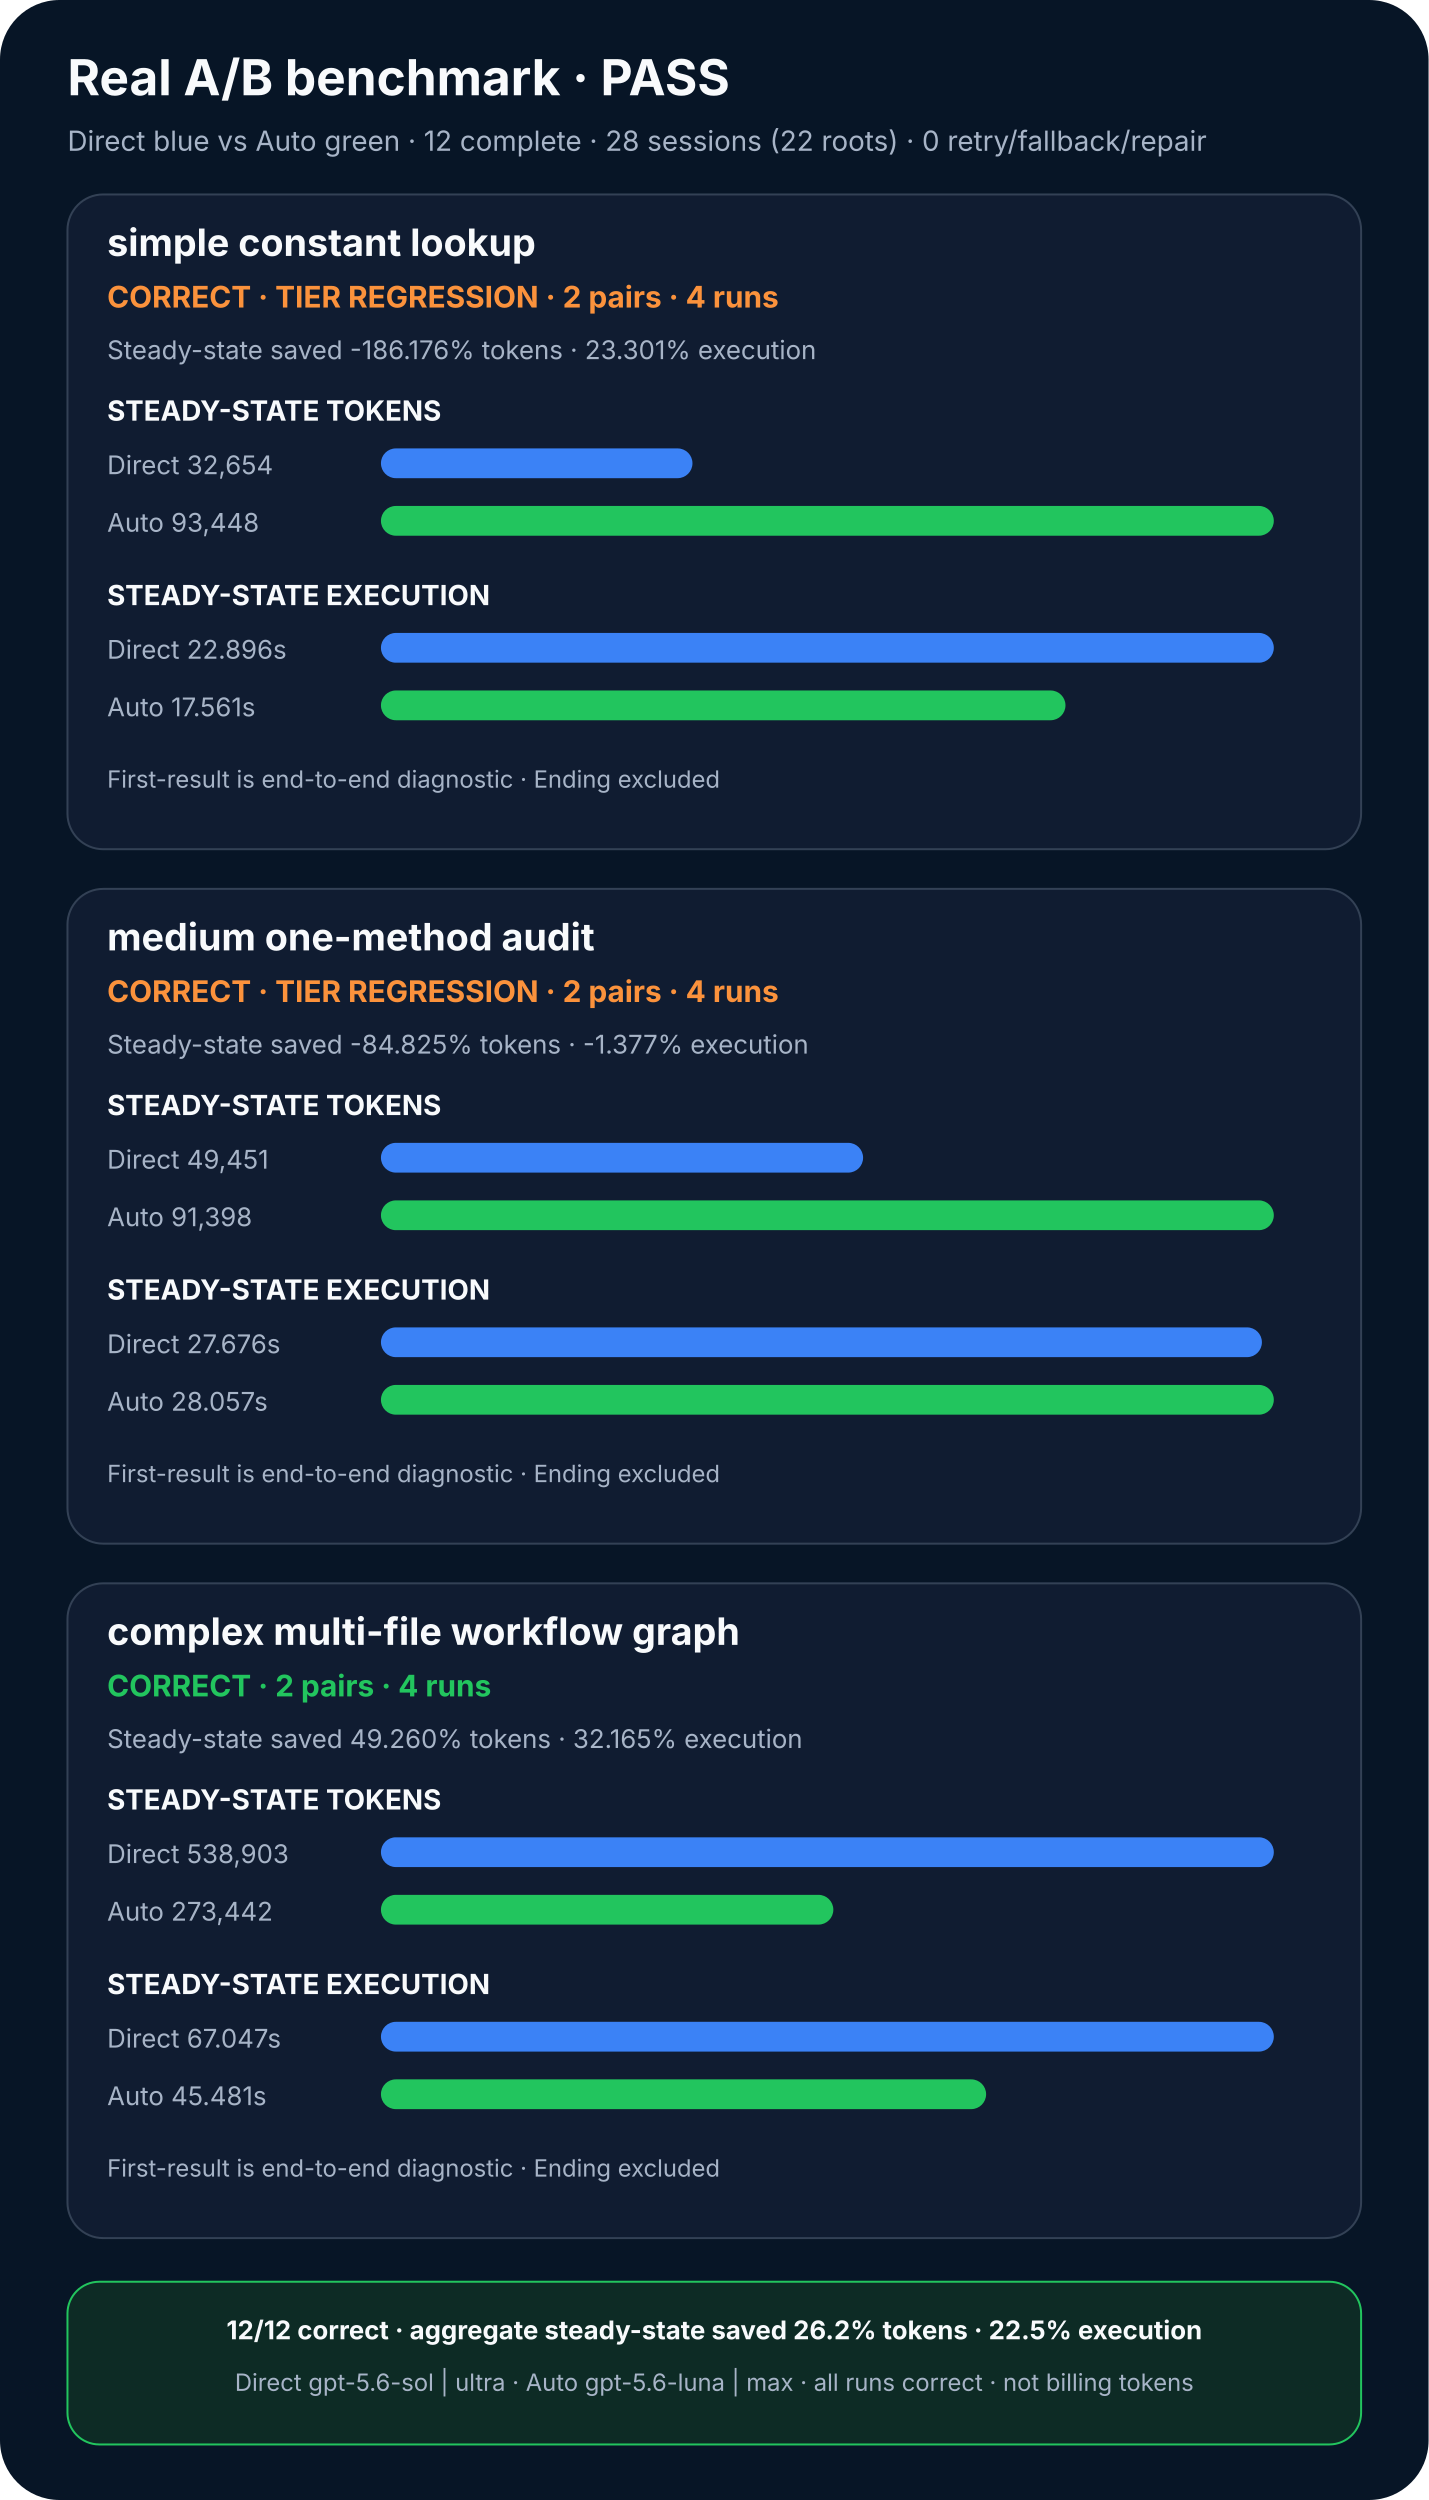
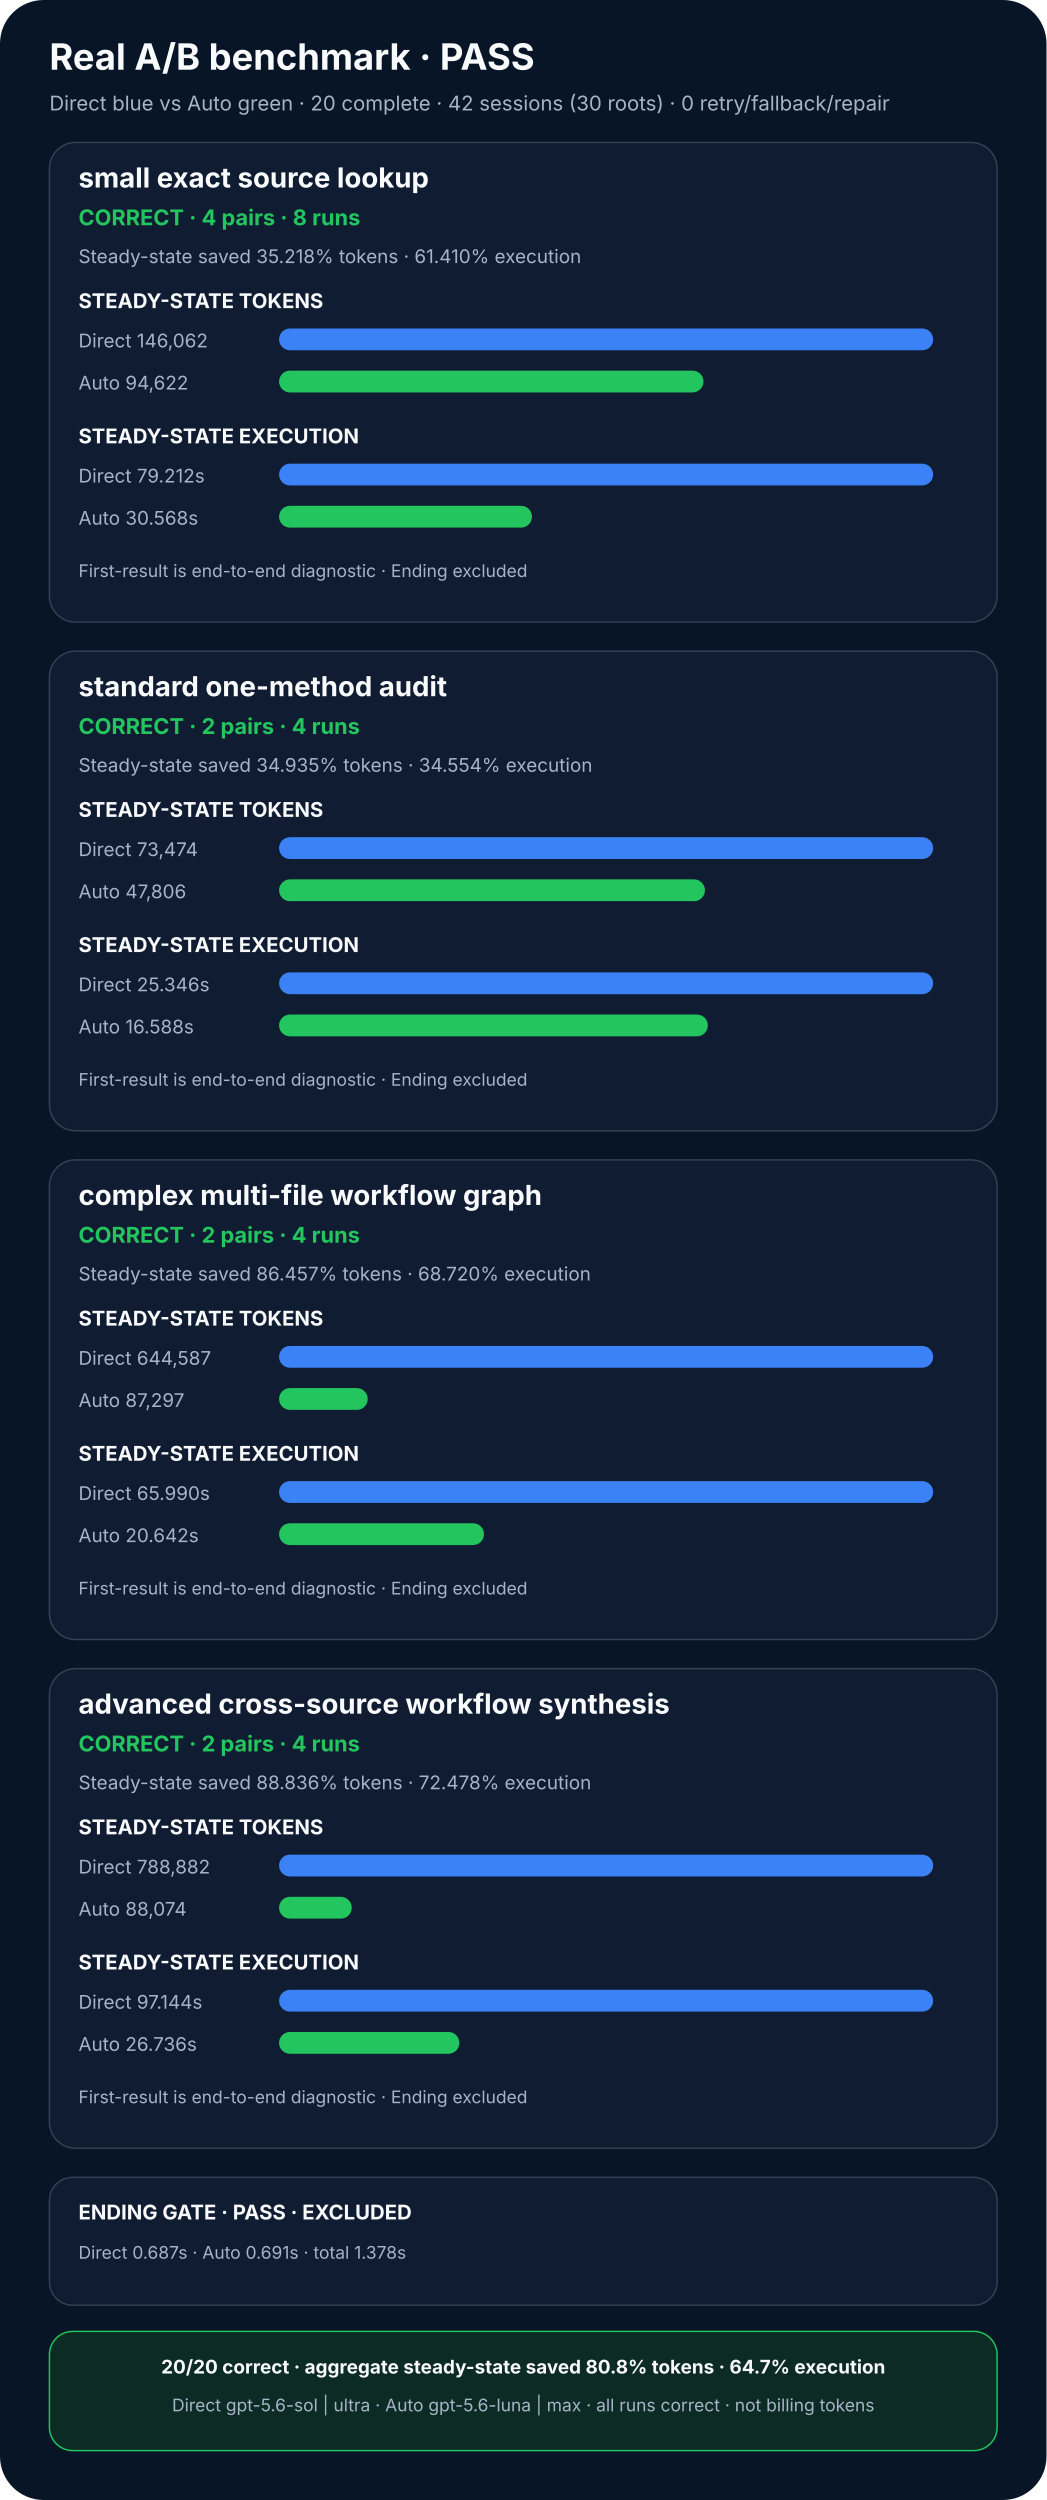
- <svg xmlns="http://www.w3.org/2000/svg" width="720" height="1260" viewBox="0 0 720 1260" role="img" aria-labelledby="title desc">
-   <rect width="720" height="1260" rx="30" fill="#071526" />
+ <svg xmlns="http://www.w3.org/2000/svg" width="720" height="1720" viewBox="0 0 720 1720" role="img" aria-labelledby="title desc">
+   <rect width="720" height="1720" rx="30" fill="#071526" />
  <text x="34" y="48" fill="#f8fafc" font-family="Inter,Arial,sans-serif" font-size="25" font-weight="700">Real A/B benchmark · PASS</text>
-   <text x="34" y="76" fill="#a7b4c7" font-family="Inter,Arial,sans-serif" font-size="14">Direct blue vs Auto green · 12 complete · 28 sessions (22 roots) · 0 retry/fallback/repair</text>
+   <text x="34" y="76" fill="#a7b4c7" font-family="Inter,Arial,sans-serif" font-size="14">Direct blue vs Auto green · 20 complete · 42 sessions (30 roots) · 0 retry/fallback/repair</text>
  <g transform="translate(34 98)">
    <rect width="652" height="330" rx="18" fill="#101c31" stroke="#334155" />
-     <text x="20" y="31" fill="#f8fafc" font-family="Inter,Arial,sans-serif" font-size="19" font-weight="700">simple constant lookup</text>
-     <text x="20" y="57" fill="#fb923c" font-family="Inter,Arial,sans-serif" font-size="15" font-weight="700">CORRECT · TIER REGRESSION · 2 pairs · 4 runs</text>
-     <text x="20" y="83" fill="#a7b4c7" font-family="Inter,Arial,sans-serif" font-size="13">Steady-state saved -186.176% tokens · 23.301% execution</text>
+     <text x="20" y="31" fill="#f8fafc" font-family="Inter,Arial,sans-serif" font-size="19" font-weight="700">small exact source lookup</text>
+     <text x="20" y="57" fill="#22c55e" font-family="Inter,Arial,sans-serif" font-size="15" font-weight="700">CORRECT · 4 pairs · 8 runs</text>
+     <text x="20" y="83" fill="#a7b4c7" font-family="Inter,Arial,sans-serif" font-size="13">Steady-state saved 35.218% tokens · 61.410% execution</text>
    <text x="20" y="114" fill="#f8fafc" font-family="Inter,Arial,sans-serif" font-size="14" font-weight="700">STEADY-STATE TOKENS</text>
-     <text x="20" y="141" fill="#a7b4c7" font-family="Inter,Arial,sans-serif" font-size="13">Direct 32,654</text>
-     <rect x="158" y="128" width="157" height="15" rx="7.5" fill="#3b82f6" />
-     <text x="20" y="170" fill="#a7b4c7" font-family="Inter,Arial,sans-serif" font-size="13">Auto 93,448</text>
-     <rect x="158" y="157" width="450" height="15" rx="7.5" fill="#22c55e" />
+     <text x="20" y="141" fill="#a7b4c7" font-family="Inter,Arial,sans-serif" font-size="13">Direct 146,062</text>
+     <rect x="158" y="128" width="450" height="15" rx="7.5" fill="#3b82f6" />
+     <text x="20" y="170" fill="#a7b4c7" font-family="Inter,Arial,sans-serif" font-size="13">Auto 94,622</text>
+     <rect x="158" y="157" width="292" height="15" rx="7.5" fill="#22c55e" />
    <text x="20" y="207" fill="#f8fafc" font-family="Inter,Arial,sans-serif" font-size="14" font-weight="700">STEADY-STATE EXECUTION</text>
-     <text x="20" y="234" fill="#a7b4c7" font-family="Inter,Arial,sans-serif" font-size="13">Direct 22.896s</text>
+     <text x="20" y="234" fill="#a7b4c7" font-family="Inter,Arial,sans-serif" font-size="13">Direct 79.212s</text>
    <rect x="158" y="221" width="450" height="15" rx="7.5" fill="#3b82f6" />
-     <text x="20" y="263" fill="#a7b4c7" font-family="Inter,Arial,sans-serif" font-size="13">Auto 17.561s</text>
-     <rect x="158" y="250" width="345" height="15" rx="7.5" fill="#22c55e" />
+     <text x="20" y="263" fill="#a7b4c7" font-family="Inter,Arial,sans-serif" font-size="13">Auto 30.568s</text>
+     <rect x="158" y="250" width="174" height="15" rx="7.5" fill="#22c55e" />
    <text x="20" y="299" fill="#a7b4c7" font-family="Inter,Arial,sans-serif" font-size="12">First-result is end-to-end diagnostic · Ending excluded</text>
  </g>
  <g transform="translate(34 448)">
    <rect width="652" height="330" rx="18" fill="#101c31" stroke="#334155" />
-     <text x="20" y="31" fill="#f8fafc" font-family="Inter,Arial,sans-serif" font-size="19" font-weight="700">medium one-method audit</text>
-     <text x="20" y="57" fill="#fb923c" font-family="Inter,Arial,sans-serif" font-size="15" font-weight="700">CORRECT · TIER REGRESSION · 2 pairs · 4 runs</text>
-     <text x="20" y="83" fill="#a7b4c7" font-family="Inter,Arial,sans-serif" font-size="13">Steady-state saved -84.825% tokens · -1.377% execution</text>
+     <text x="20" y="31" fill="#f8fafc" font-family="Inter,Arial,sans-serif" font-size="19" font-weight="700">standard one-method audit</text>
+     <text x="20" y="57" fill="#22c55e" font-family="Inter,Arial,sans-serif" font-size="15" font-weight="700">CORRECT · 2 pairs · 4 runs</text>
+     <text x="20" y="83" fill="#a7b4c7" font-family="Inter,Arial,sans-serif" font-size="13">Steady-state saved 34.935% tokens · 34.554% execution</text>
    <text x="20" y="114" fill="#f8fafc" font-family="Inter,Arial,sans-serif" font-size="14" font-weight="700">STEADY-STATE TOKENS</text>
-     <text x="20" y="141" fill="#a7b4c7" font-family="Inter,Arial,sans-serif" font-size="13">Direct 49,451</text>
-     <rect x="158" y="128" width="243" height="15" rx="7.5" fill="#3b82f6" />
-     <text x="20" y="170" fill="#a7b4c7" font-family="Inter,Arial,sans-serif" font-size="13">Auto 91,398</text>
-     <rect x="158" y="157" width="450" height="15" rx="7.5" fill="#22c55e" />
+     <text x="20" y="141" fill="#a7b4c7" font-family="Inter,Arial,sans-serif" font-size="13">Direct 73,474</text>
+     <rect x="158" y="128" width="450" height="15" rx="7.5" fill="#3b82f6" />
+     <text x="20" y="170" fill="#a7b4c7" font-family="Inter,Arial,sans-serif" font-size="13">Auto 47,806</text>
+     <rect x="158" y="157" width="293" height="15" rx="7.5" fill="#22c55e" />
    <text x="20" y="207" fill="#f8fafc" font-family="Inter,Arial,sans-serif" font-size="14" font-weight="700">STEADY-STATE EXECUTION</text>
-     <text x="20" y="234" fill="#a7b4c7" font-family="Inter,Arial,sans-serif" font-size="13">Direct 27.676s</text>
-     <rect x="158" y="221" width="444" height="15" rx="7.5" fill="#3b82f6" />
-     <text x="20" y="263" fill="#a7b4c7" font-family="Inter,Arial,sans-serif" font-size="13">Auto 28.057s</text>
-     <rect x="158" y="250" width="450" height="15" rx="7.5" fill="#22c55e" />
+     <text x="20" y="234" fill="#a7b4c7" font-family="Inter,Arial,sans-serif" font-size="13">Direct 25.346s</text>
+     <rect x="158" y="221" width="450" height="15" rx="7.5" fill="#3b82f6" />
+     <text x="20" y="263" fill="#a7b4c7" font-family="Inter,Arial,sans-serif" font-size="13">Auto 16.588s</text>
+     <rect x="158" y="250" width="295" height="15" rx="7.5" fill="#22c55e" />
    <text x="20" y="299" fill="#a7b4c7" font-family="Inter,Arial,sans-serif" font-size="12">First-result is end-to-end diagnostic · Ending excluded</text>
  </g>
  <g transform="translate(34 798)">
    <rect width="652" height="330" rx="18" fill="#101c31" stroke="#334155" />
    <text x="20" y="31" fill="#f8fafc" font-family="Inter,Arial,sans-serif" font-size="19" font-weight="700">complex multi-file workflow graph</text>
    <text x="20" y="57" fill="#22c55e" font-family="Inter,Arial,sans-serif" font-size="15" font-weight="700">CORRECT · 2 pairs · 4 runs</text>
-     <text x="20" y="83" fill="#a7b4c7" font-family="Inter,Arial,sans-serif" font-size="13">Steady-state saved 49.260% tokens · 32.165% execution</text>
+     <text x="20" y="83" fill="#a7b4c7" font-family="Inter,Arial,sans-serif" font-size="13">Steady-state saved 86.457% tokens · 68.720% execution</text>
    <text x="20" y="114" fill="#f8fafc" font-family="Inter,Arial,sans-serif" font-size="14" font-weight="700">STEADY-STATE TOKENS</text>
-     <text x="20" y="141" fill="#a7b4c7" font-family="Inter,Arial,sans-serif" font-size="13">Direct 538,903</text>
+     <text x="20" y="141" fill="#a7b4c7" font-family="Inter,Arial,sans-serif" font-size="13">Direct 644,587</text>
    <rect x="158" y="128" width="450" height="15" rx="7.5" fill="#3b82f6" />
-     <text x="20" y="170" fill="#a7b4c7" font-family="Inter,Arial,sans-serif" font-size="13">Auto 273,442</text>
-     <rect x="158" y="157" width="228" height="15" rx="7.5" fill="#22c55e" />
+     <text x="20" y="170" fill="#a7b4c7" font-family="Inter,Arial,sans-serif" font-size="13">Auto 87,297</text>
+     <rect x="158" y="157" width="61" height="15" rx="7.5" fill="#22c55e" />
    <text x="20" y="207" fill="#f8fafc" font-family="Inter,Arial,sans-serif" font-size="14" font-weight="700">STEADY-STATE EXECUTION</text>
-     <text x="20" y="234" fill="#a7b4c7" font-family="Inter,Arial,sans-serif" font-size="13">Direct 67.047s</text>
+     <text x="20" y="234" fill="#a7b4c7" font-family="Inter,Arial,sans-serif" font-size="13">Direct 65.990s</text>
    <rect x="158" y="221" width="450" height="15" rx="7.5" fill="#3b82f6" />
-     <text x="20" y="263" fill="#a7b4c7" font-family="Inter,Arial,sans-serif" font-size="13">Auto 45.481s</text>
-     <rect x="158" y="250" width="305" height="15" rx="7.5" fill="#22c55e" />
+     <text x="20" y="263" fill="#a7b4c7" font-family="Inter,Arial,sans-serif" font-size="13">Auto 20.642s</text>
+     <rect x="158" y="250" width="141" height="15" rx="7.5" fill="#22c55e" />
    <text x="20" y="299" fill="#a7b4c7" font-family="Inter,Arial,sans-serif" font-size="12">First-result is end-to-end diagnostic · Ending excluded</text>
  </g>
-   <rect x="34" y="1150" width="652" height="82" rx="16" fill="#0d2b25" stroke="#22c55e" />
-   <text x="360" y="1179" text-anchor="middle" fill="#f8fafc" font-family="Inter,Arial,sans-serif" font-size="13" font-weight="700">12/12 correct · aggregate steady-state saved 26.2% tokens · 22.5% execution</text>
-   <text x="360" y="1205" text-anchor="middle" fill="#a7b4c7" font-family="Inter,Arial,sans-serif" font-size="12">Direct gpt-5.6-sol | ultra · Auto gpt-5.6-luna | max · all runs correct · not billing tokens</text>
+   <g transform="translate(34 1148)">
+     <rect width="652" height="330" rx="18" fill="#101c31" stroke="#334155" />
+     <text x="20" y="31" fill="#f8fafc" font-family="Inter,Arial,sans-serif" font-size="19" font-weight="700">advanced cross-source workflow synthesis</text>
+     <text x="20" y="57" fill="#22c55e" font-family="Inter,Arial,sans-serif" font-size="15" font-weight="700">CORRECT · 2 pairs · 4 runs</text>
+     <text x="20" y="83" fill="#a7b4c7" font-family="Inter,Arial,sans-serif" font-size="13">Steady-state saved 88.836% tokens · 72.478% execution</text>
+     <text x="20" y="114" fill="#f8fafc" font-family="Inter,Arial,sans-serif" font-size="14" font-weight="700">STEADY-STATE TOKENS</text>
+     <text x="20" y="141" fill="#a7b4c7" font-family="Inter,Arial,sans-serif" font-size="13">Direct 788,882</text>
+     <rect x="158" y="128" width="450" height="15" rx="7.5" fill="#3b82f6" />
+     <text x="20" y="170" fill="#a7b4c7" font-family="Inter,Arial,sans-serif" font-size="13">Auto 88,074</text>
+     <rect x="158" y="157" width="50" height="15" rx="7.5" fill="#22c55e" />
+     <text x="20" y="207" fill="#f8fafc" font-family="Inter,Arial,sans-serif" font-size="14" font-weight="700">STEADY-STATE EXECUTION</text>
+     <text x="20" y="234" fill="#a7b4c7" font-family="Inter,Arial,sans-serif" font-size="13">Direct 97.144s</text>
+     <rect x="158" y="221" width="450" height="15" rx="7.5" fill="#3b82f6" />
+     <text x="20" y="263" fill="#a7b4c7" font-family="Inter,Arial,sans-serif" font-size="13">Auto 26.736s</text>
+     <rect x="158" y="250" width="124" height="15" rx="7.5" fill="#22c55e" />
+     <text x="20" y="299" fill="#a7b4c7" font-family="Inter,Arial,sans-serif" font-size="12">First-result is end-to-end diagnostic · Ending excluded</text>
+   </g>
+   <rect x="34" y="1498" width="652" height="88" rx="16" fill="#101c31" stroke="#334155" />
+   <text x="54" y="1527" fill="#f8fafc" font-family="Inter,Arial,sans-serif" font-size="14" font-weight="700">ENDING GATE · PASS · EXCLUDED</text>
+   <text x="54" y="1554" fill="#a7b4c7" font-family="Inter,Arial,sans-serif" font-size="12">Direct 0.687s · Auto 0.691s · total 1.378s</text>
+   <rect x="34" y="1604" width="652" height="82" rx="16" fill="#0d2b25" stroke="#22c55e" />
+   <text x="360" y="1633" text-anchor="middle" fill="#f8fafc" font-family="Inter,Arial,sans-serif" font-size="13" font-weight="700">20/20 correct · aggregate steady-state saved 80.8% tokens · 64.7% execution</text>
+   <text x="360" y="1659" text-anchor="middle" fill="#a7b4c7" font-family="Inter,Arial,sans-serif" font-size="12">Direct gpt-5.6-sol | ultra · Auto gpt-5.6-luna | max · all runs correct · not billing tokens</text>
</svg>
